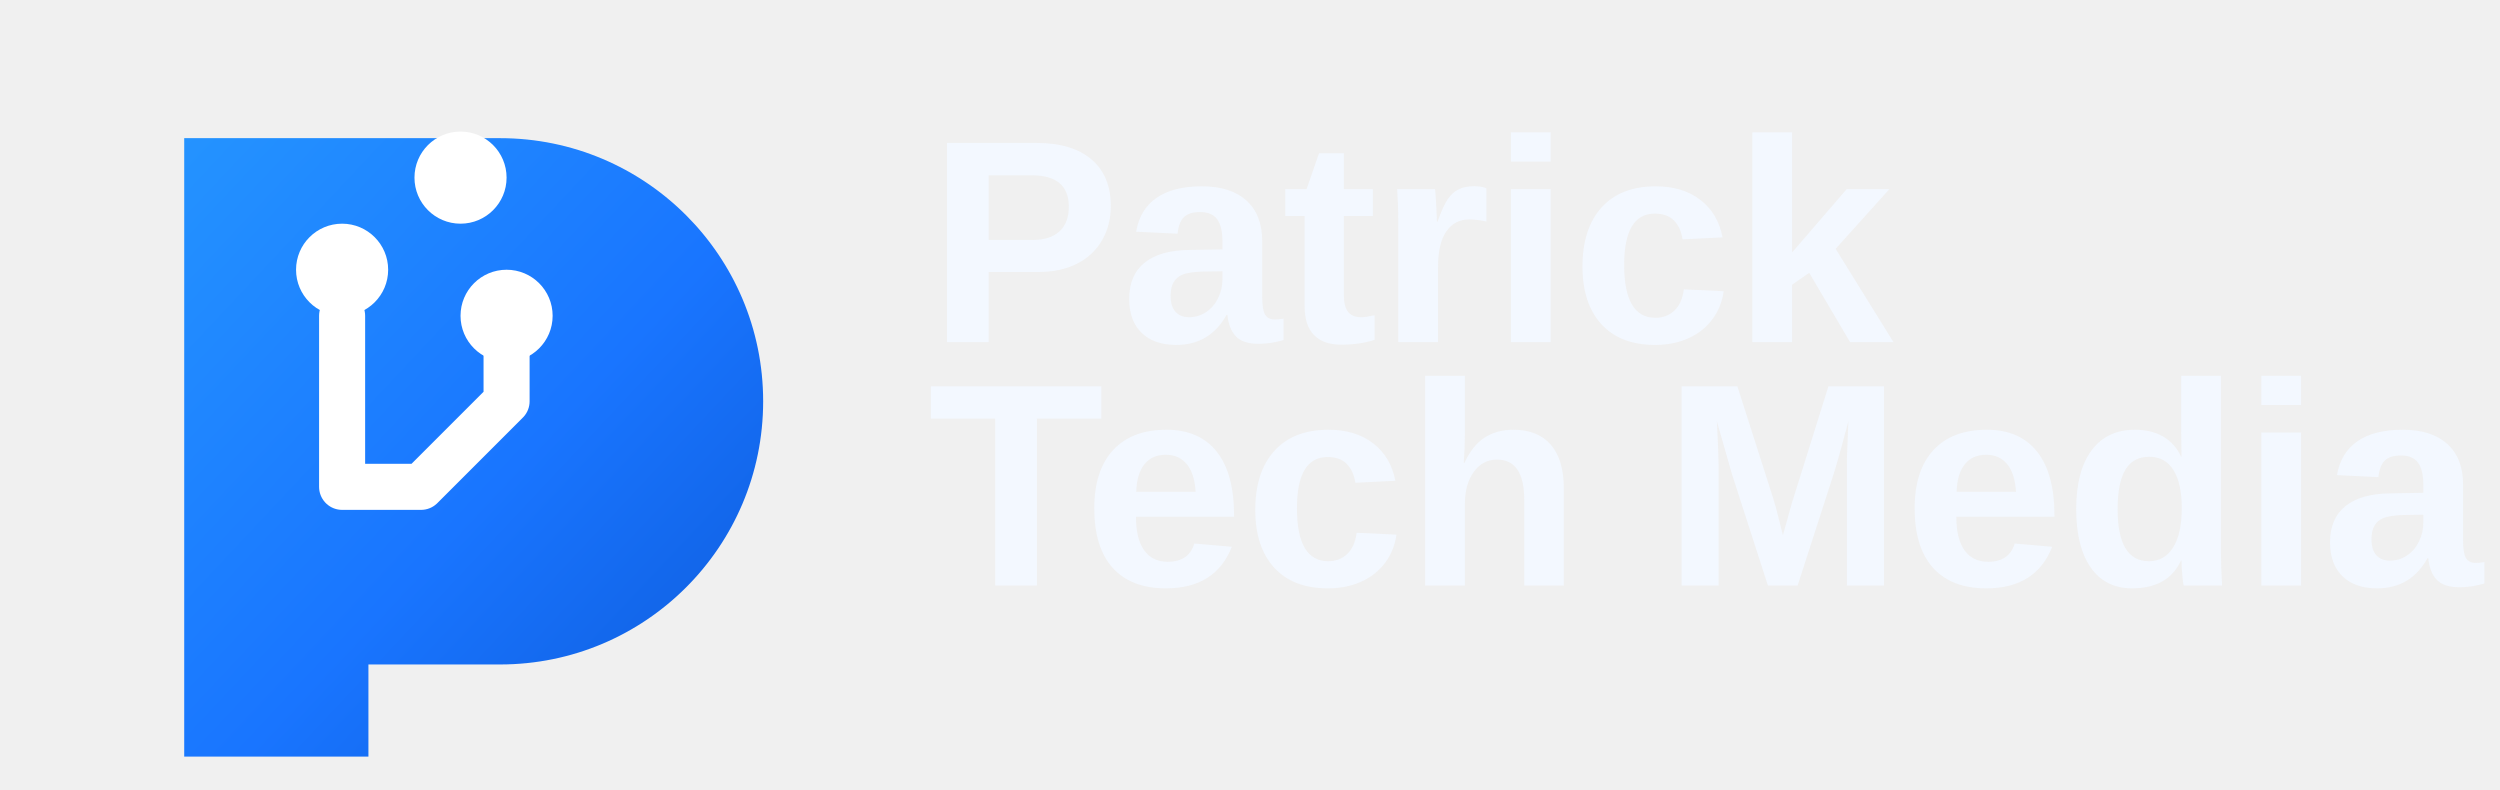
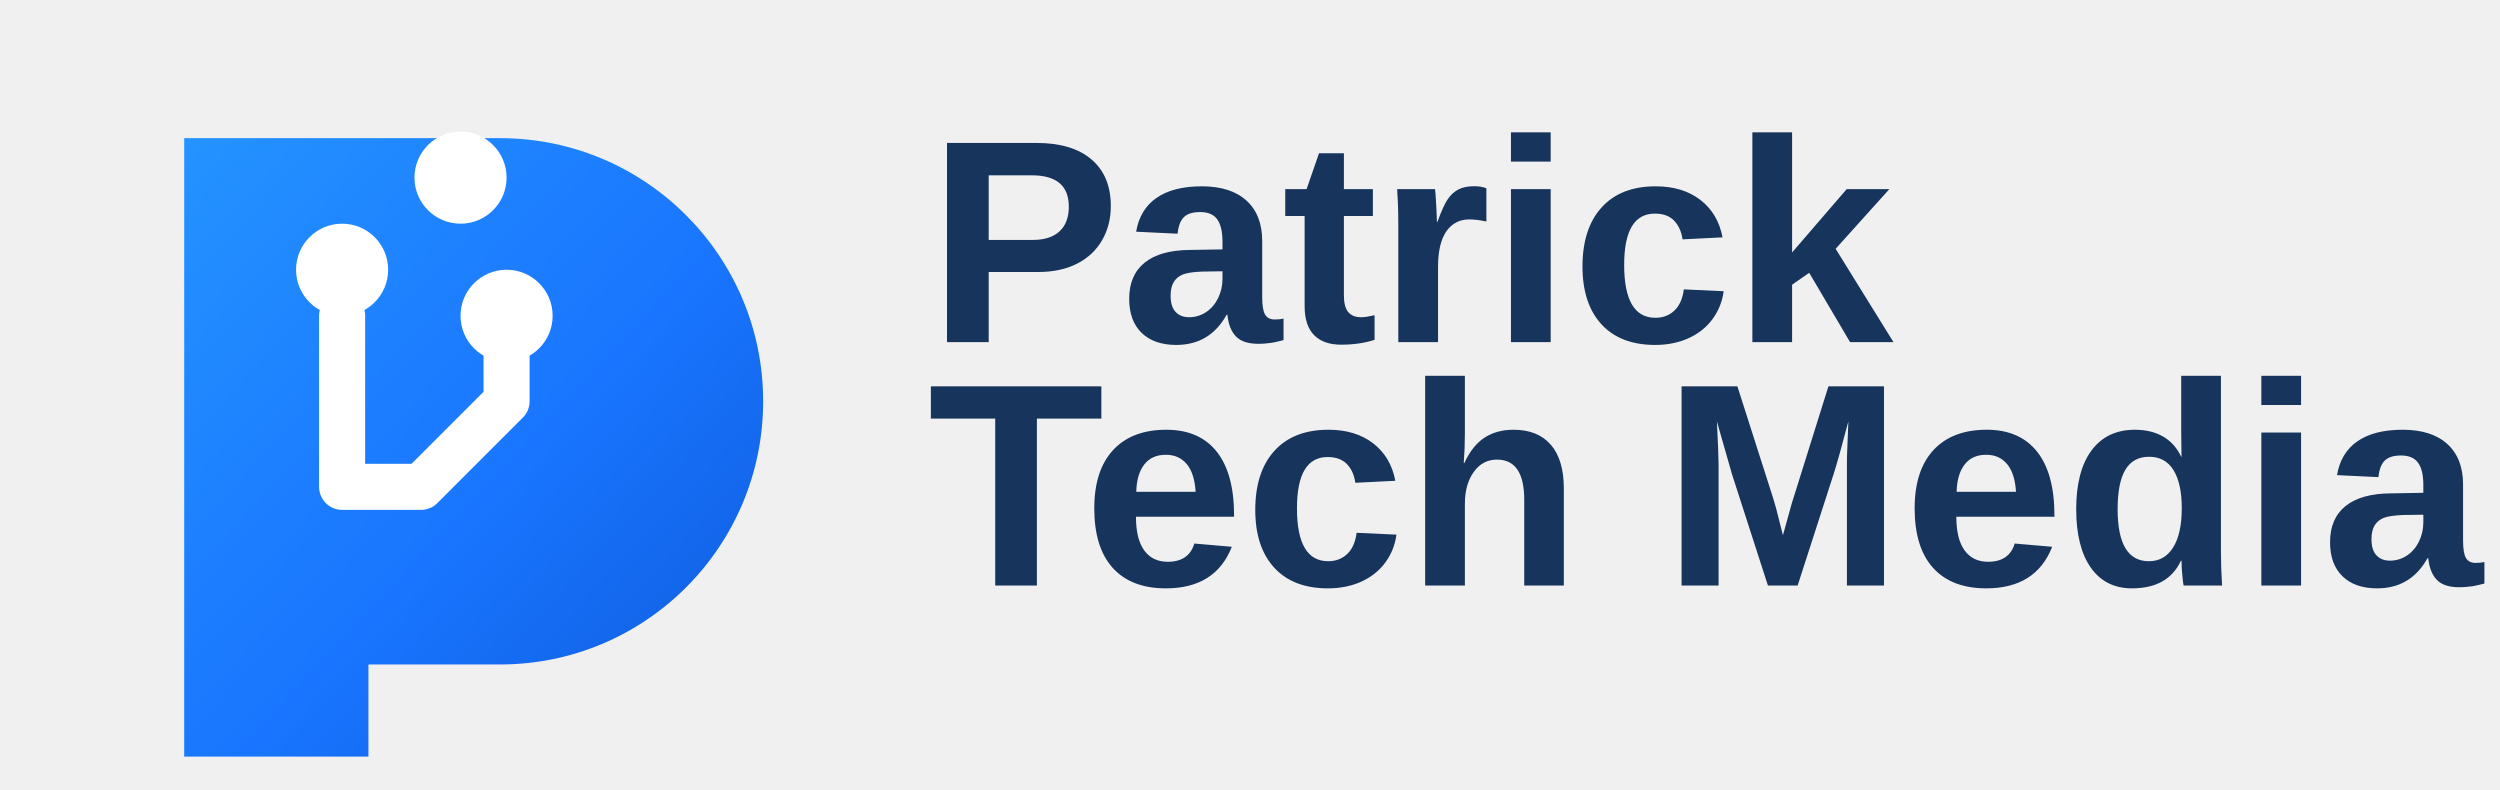
<svg xmlns="http://www.w3.org/2000/svg" viewBox="0 0 760 240" role="img" aria-labelledby="title desc">
  <defs>
    <linearGradient id="ptmBlueWide" x1="0%" x2="100%" y1="0%" y2="100%">
      <stop offset="0%" stop-color="#2493ff" />
      <stop offset="55%" stop-color="#1975ff" />
      <stop offset="100%" stop-color="#0d5ad9" />
    </linearGradient>
  </defs>
  <path d="M56 42h96c44.183 0 80 35.817 80 80s-35.817 80-80 80h-40v28H56V42z" fill="url(#ptmBlueWide)" />
  <circle cx="104" cy="82" r="14" fill="#ffffff" />
  <circle cx="140" cy="54" r="14" fill="#ffffff" />
  <circle cx="154" cy="96" r="14" fill="#ffffff" />
  <path d="M104 96v52h24l26-26v-14" fill="none" stroke="#ffffff" stroke-linecap="round" stroke-linejoin="round" stroke-width="14" />
-   <text x="282" y="104" fill="#f3f8ff" font-family="Be Vietnam Pro, Segoe UI, Arial, sans-serif" font-size="88" font-weight="800">Patrick</text>
-   <text x="282" y="178" fill="#f3f8ff" font-family="Be Vietnam Pro, Segoe UI, Arial, sans-serif" font-size="88" font-weight="800">Tech Media</text>
+   <text x="282" y="104" fill="#16345c" font-family="Be Vietnam Pro, Segoe UI, Arial, sans-serif" font-size="88" font-weight="800">Patrick</text>
+   <text x="282" y="178" fill="#16345c" font-family="Be Vietnam Pro, Segoe UI, Arial, sans-serif" font-size="88" font-weight="800">Tech Media</text>
</svg>
